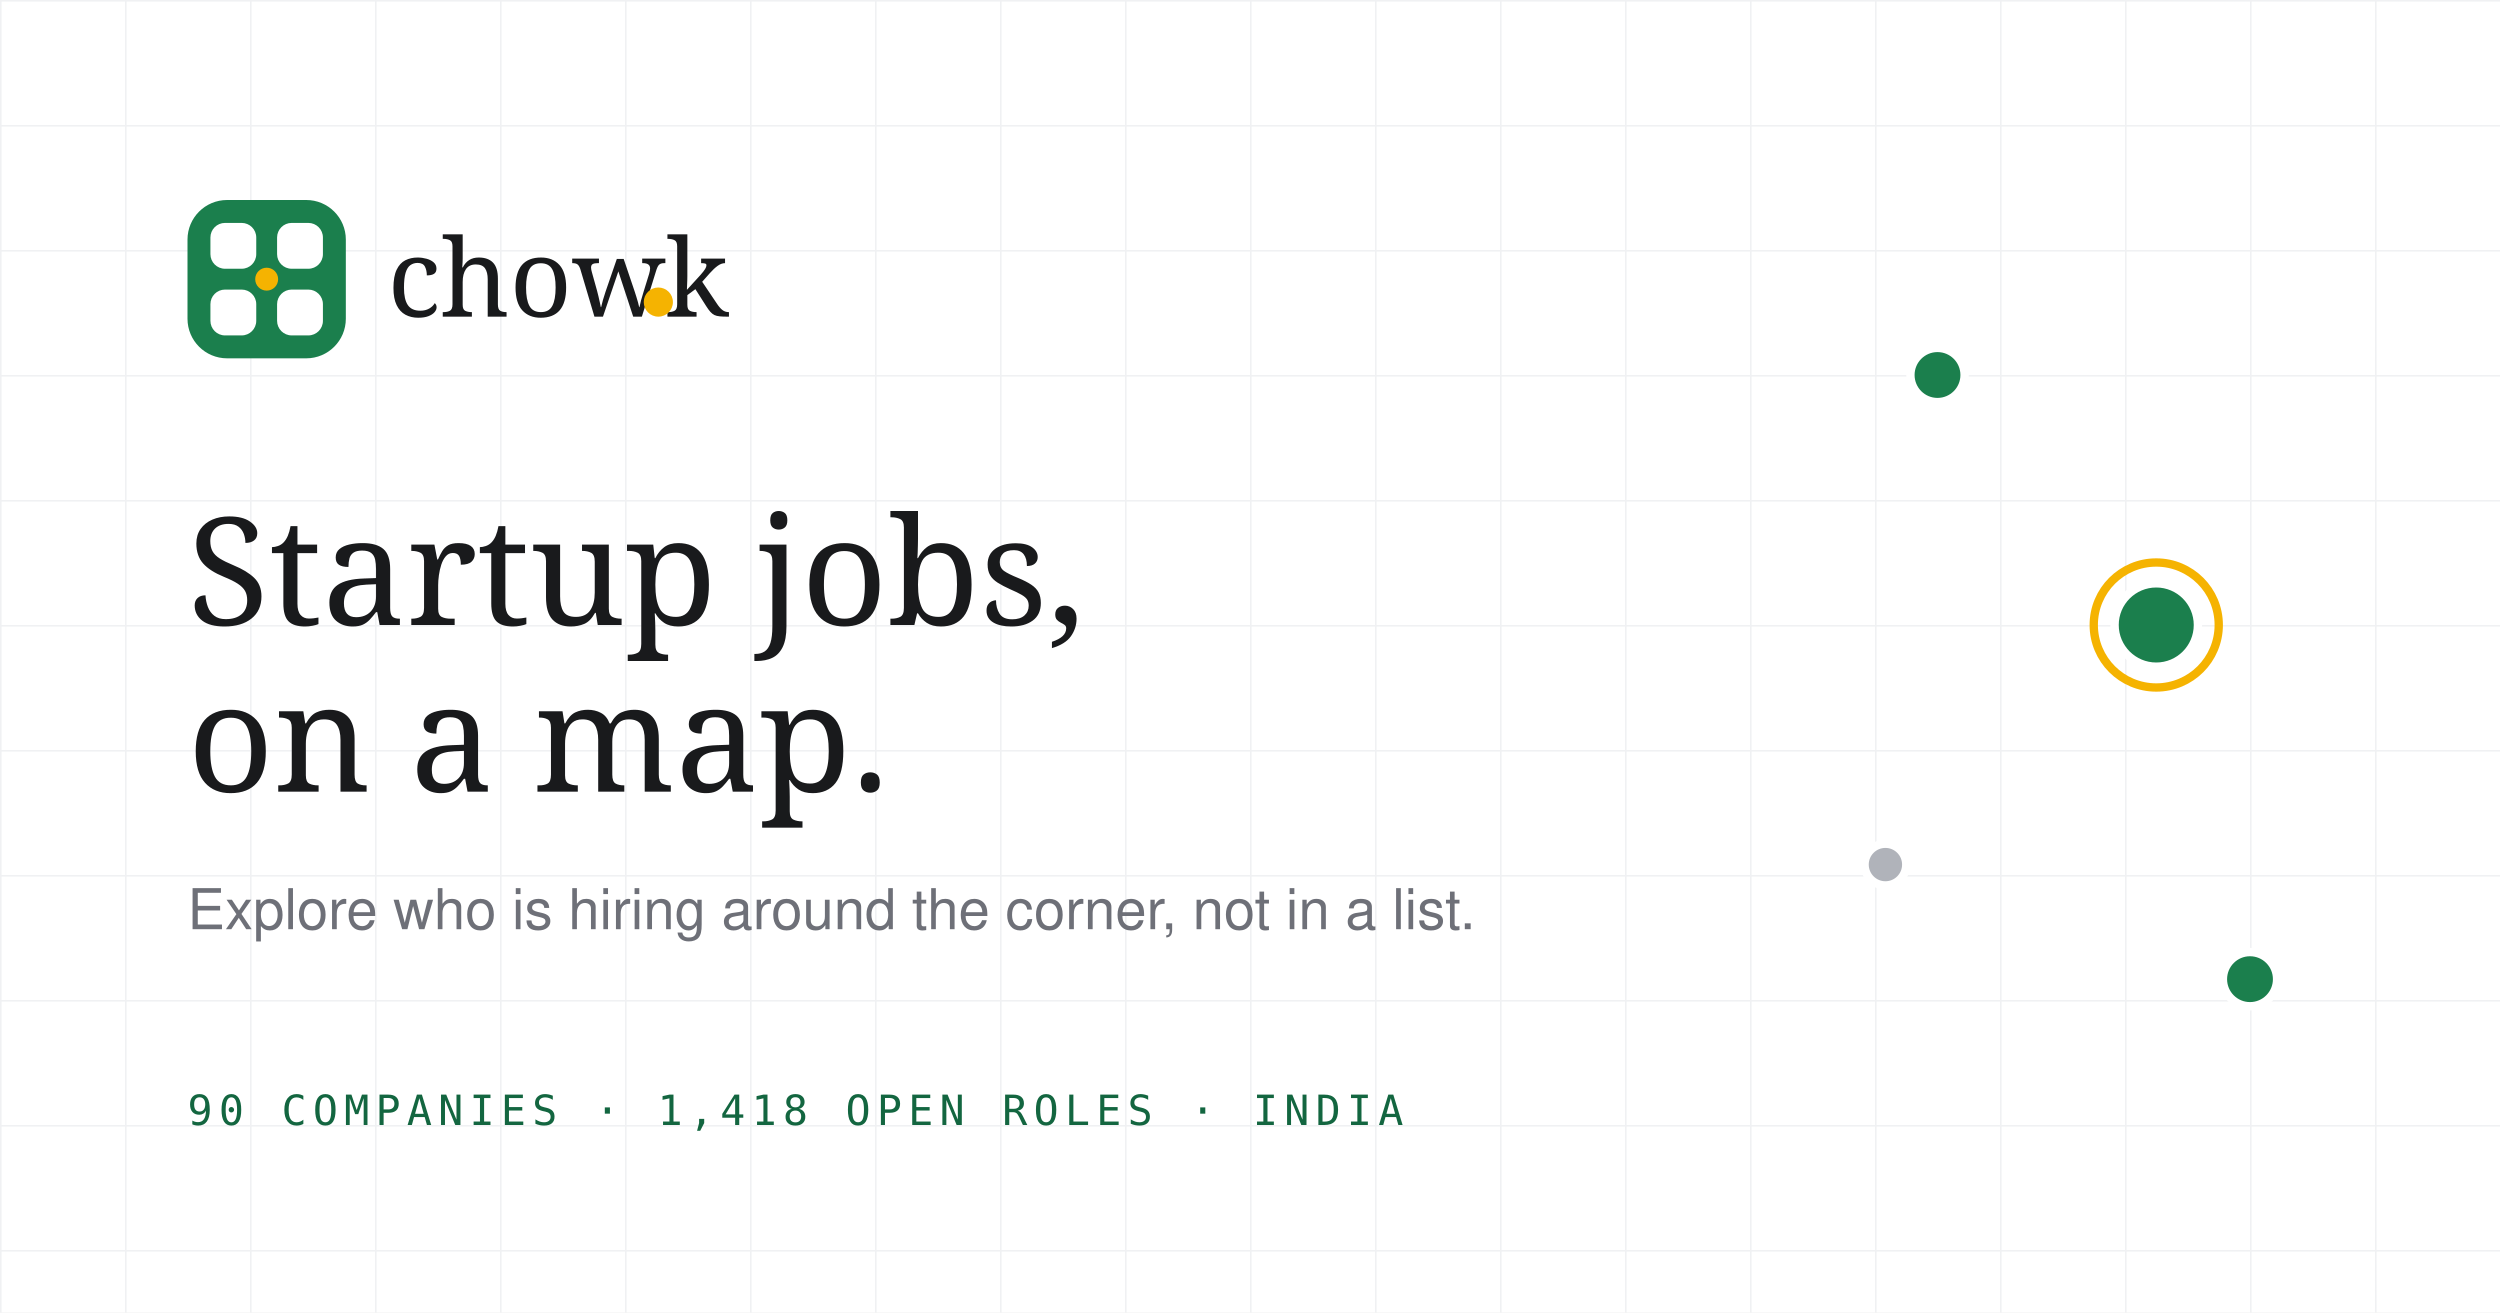
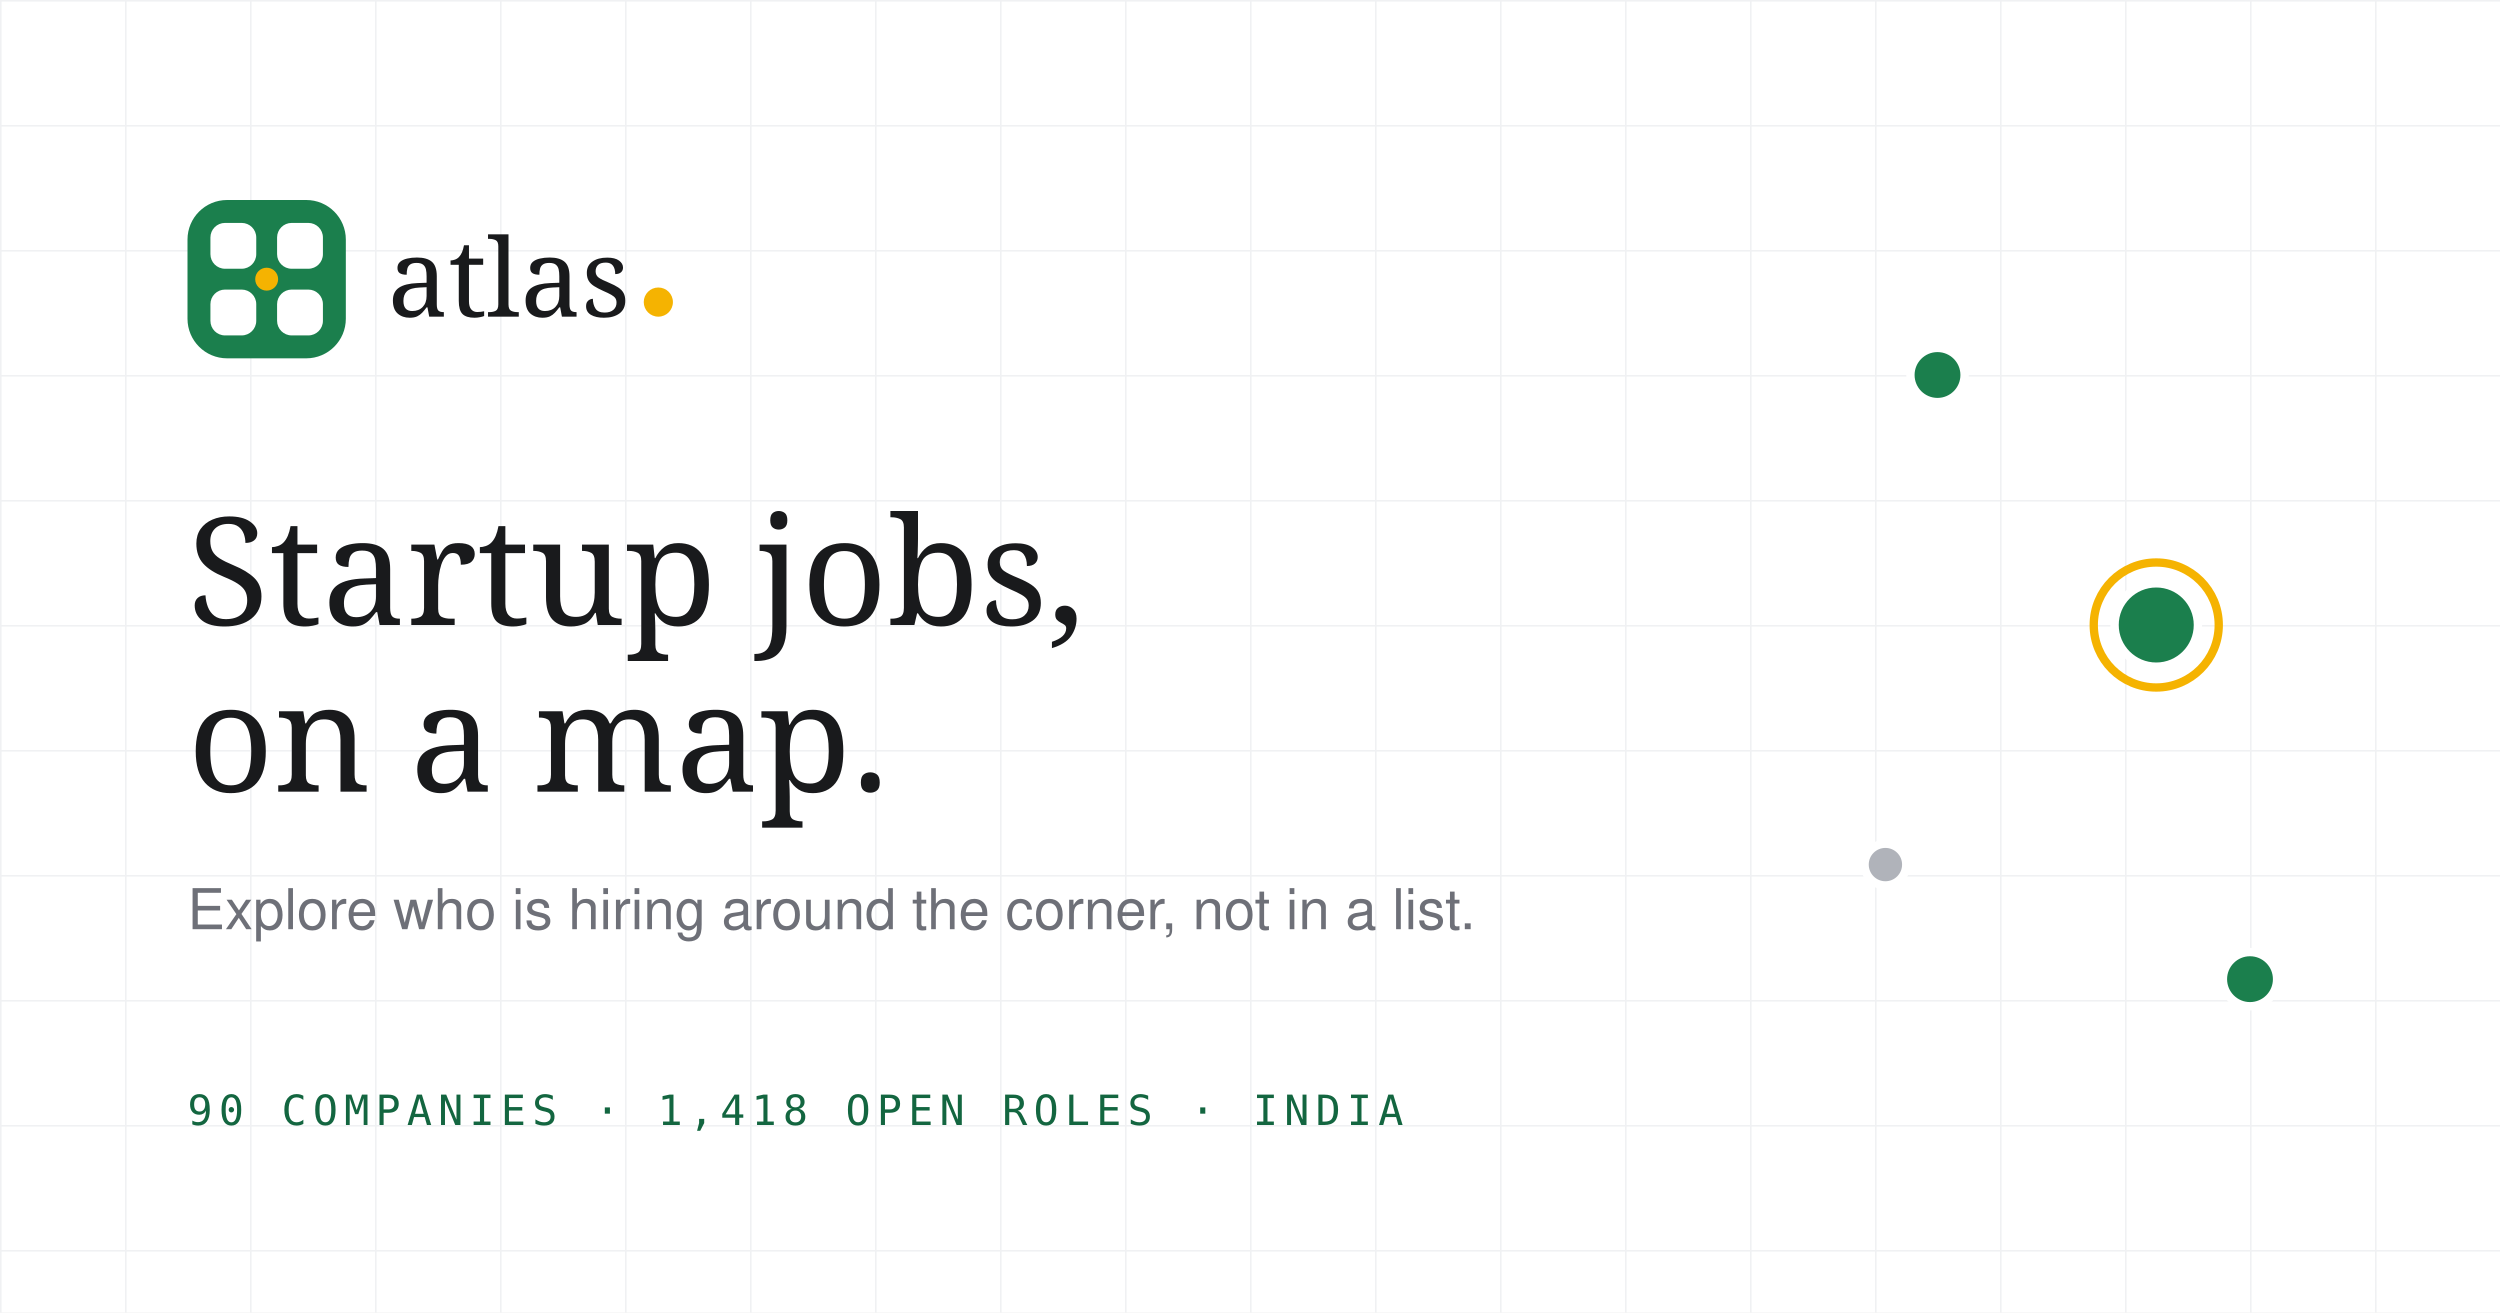
- <svg xmlns="http://www.w3.org/2000/svg" width="1200" height="630" viewBox="0 0 1200 630" role="img" aria-label="Chowk — startup jobs on a map">
+ <svg xmlns="http://www.w3.org/2000/svg" width="1200" height="630" viewBox="0 0 1200 630" role="img" aria-label="Atlas — startup jobs on a map">
  <defs>
    <pattern id="grid" width="60" height="60" patternUnits="userSpaceOnUse">
      <path d="M60 0H0V60" fill="none" stroke="#E3E5E9" stroke-width="1.5" />
    </pattern>
  </defs>
  <rect width="1200" height="630" fill="#FFFFFF" />
  <rect width="1200" height="630" fill="url(#grid)" opacity="0.55" />
  <circle cx="930" cy="180" r="13" fill="#1B7F4D" stroke="#FFFFFF" stroke-width="4" />
  <circle cx="1035" cy="300" r="20" fill="#1B7F4D" stroke="#FFFFFF" stroke-width="4" />
  <circle cx="905" cy="415" r="10" fill="#B0B3BA" stroke="#FFFFFF" stroke-width="4" />
  <circle cx="1080" cy="470" r="13" fill="#1B7F4D" stroke="#FFFFFF" stroke-width="4" />
  <circle cx="1035" cy="300" r="30" fill="none" stroke="#F5B301" stroke-width="4" />
  <g transform="translate(90 96)">
    <rect width="76" height="76" rx="19" fill="#1B7F4D" />
    <rect x="11" y="11" width="22" height="22" rx="7" fill="#FFFFFF" />
    <rect x="43" y="11" width="22" height="22" rx="7" fill="#FFFFFF" />
    <rect x="11" y="43" width="22" height="22" rx="7" fill="#FFFFFF" />
    <rect x="43" y="43" width="22" height="22" rx="7" fill="#FFFFFF" />
    <circle cx="38" cy="38" r="5.5" fill="#F5B301" />
  </g>
-   <text x="186" y="152" font-family="Georgia, serif" font-size="52" fill="#191A1C">chowk</text>
+   <text x="186" y="152" font-family="Georgia, serif" font-size="52" fill="#191A1C">atlas</text>
  <circle cx="316" cy="145" r="7" fill="#F5B301" />
  <text x="90" y="300" font-family="Georgia, serif" font-size="72" fill="#191A1C">Startup jobs,</text>
  <text x="90" y="380" font-family="Georgia, serif" font-size="72" fill="#191A1C">on a map.</text>
  <text x="90" y="446" font-family="Helvetica, Arial, sans-serif" font-size="27" fill="#6E7078">Explore who is hiring around the corner, not in a list.</text>
  <text x="90" y="540" font-family="ui-monospace, Menlo, monospace" font-size="20" letter-spacing="3" fill="#136640">90 COMPANIES · 1,418 OPEN ROLES · INDIA</text>
</svg>
